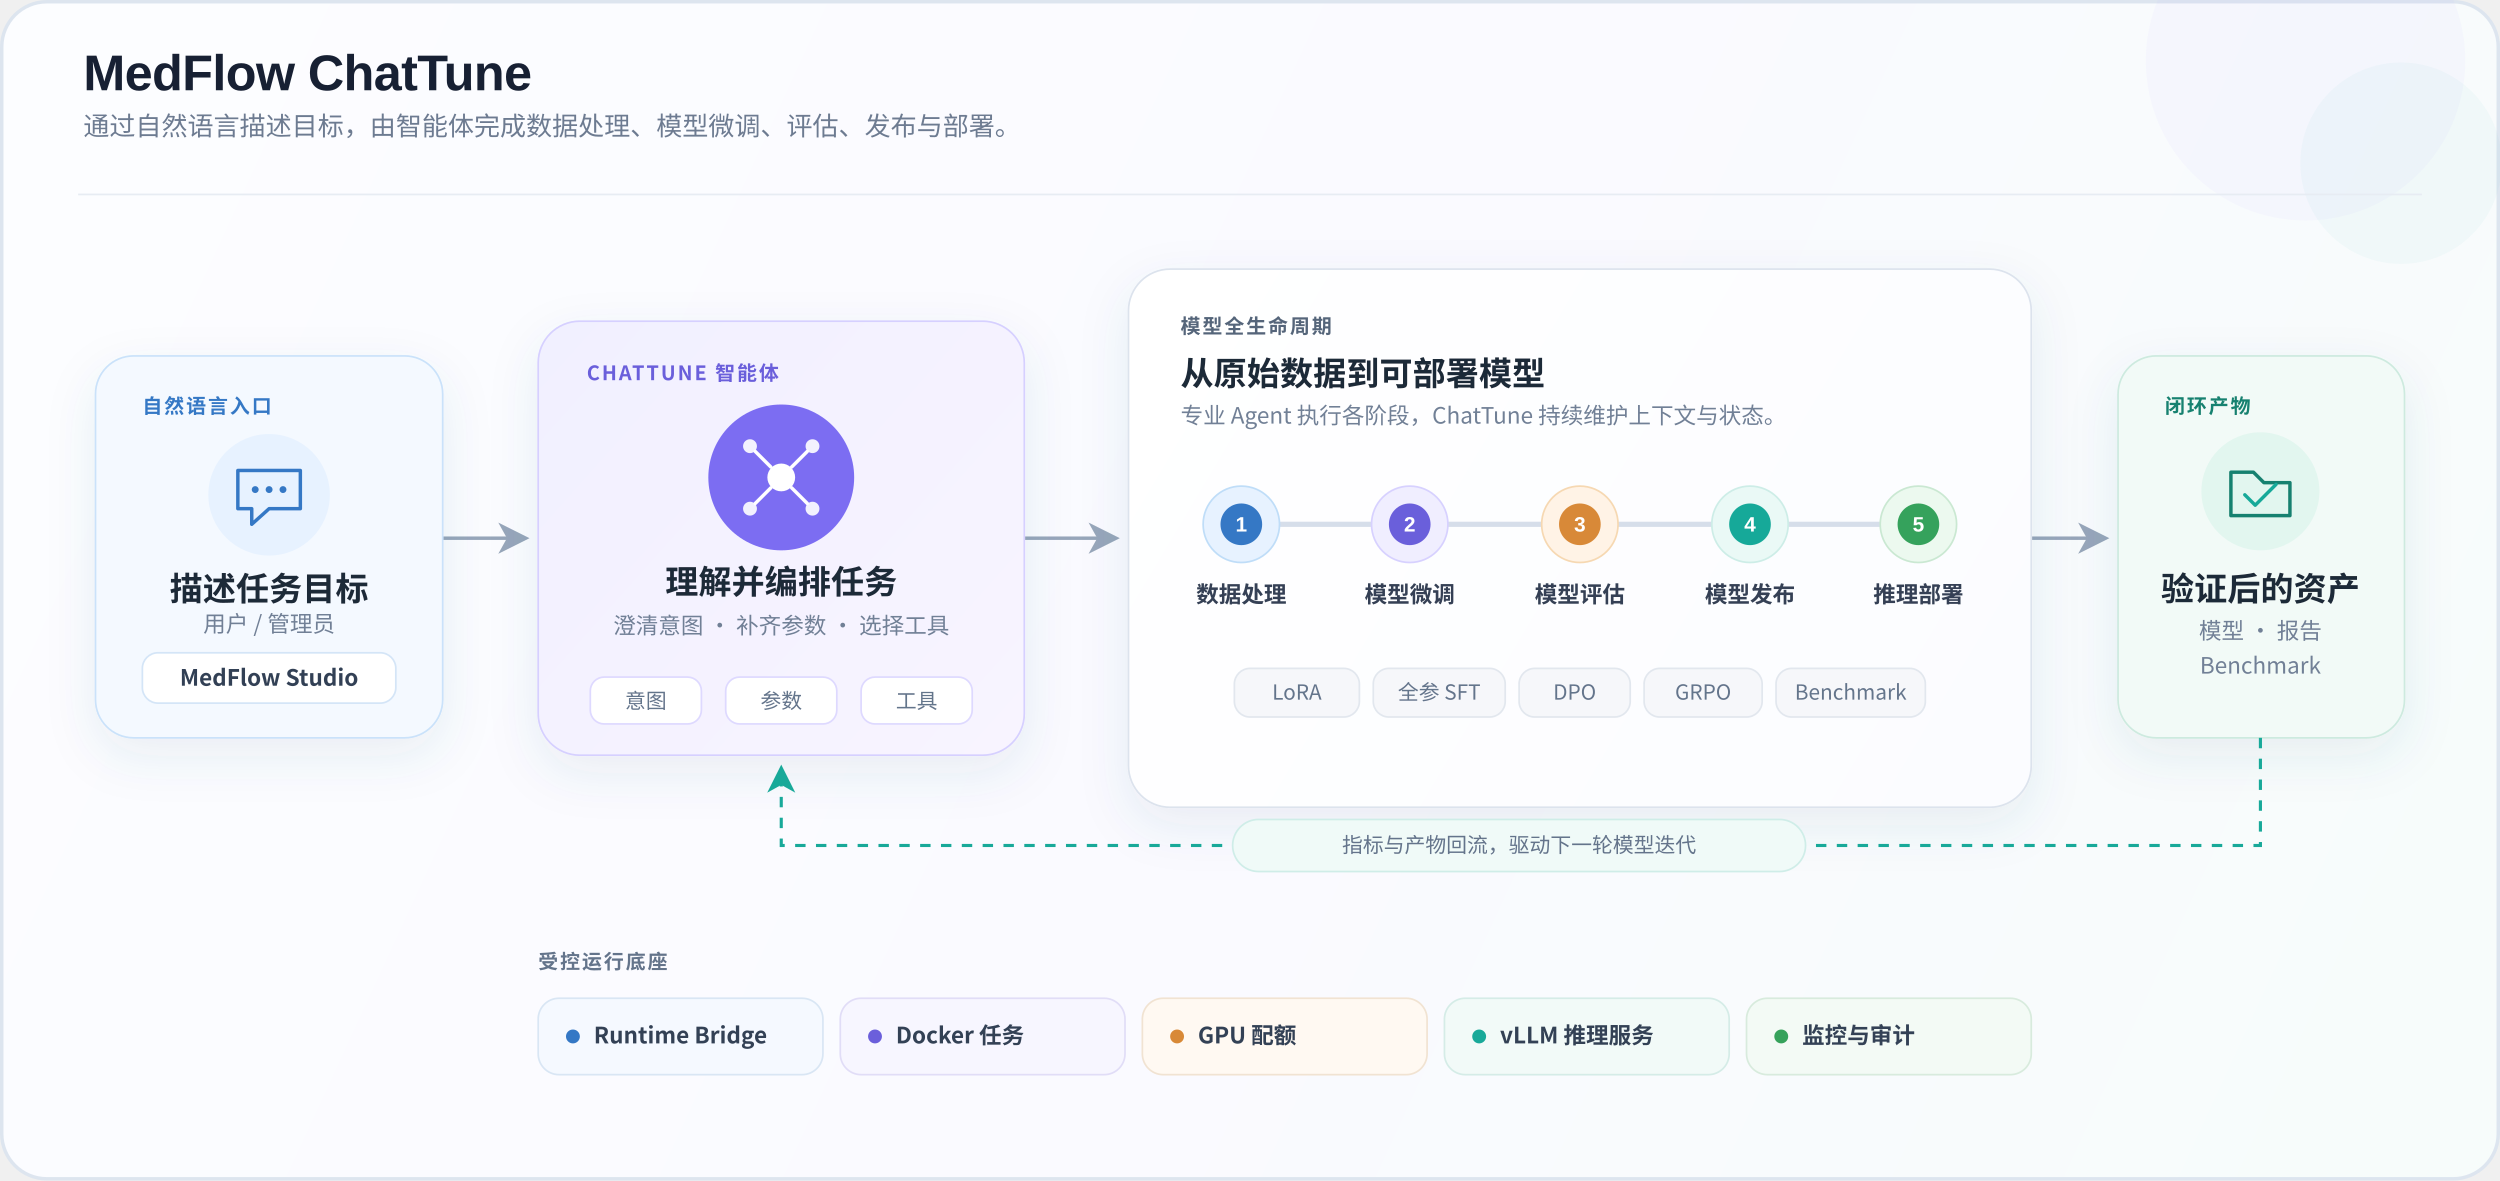
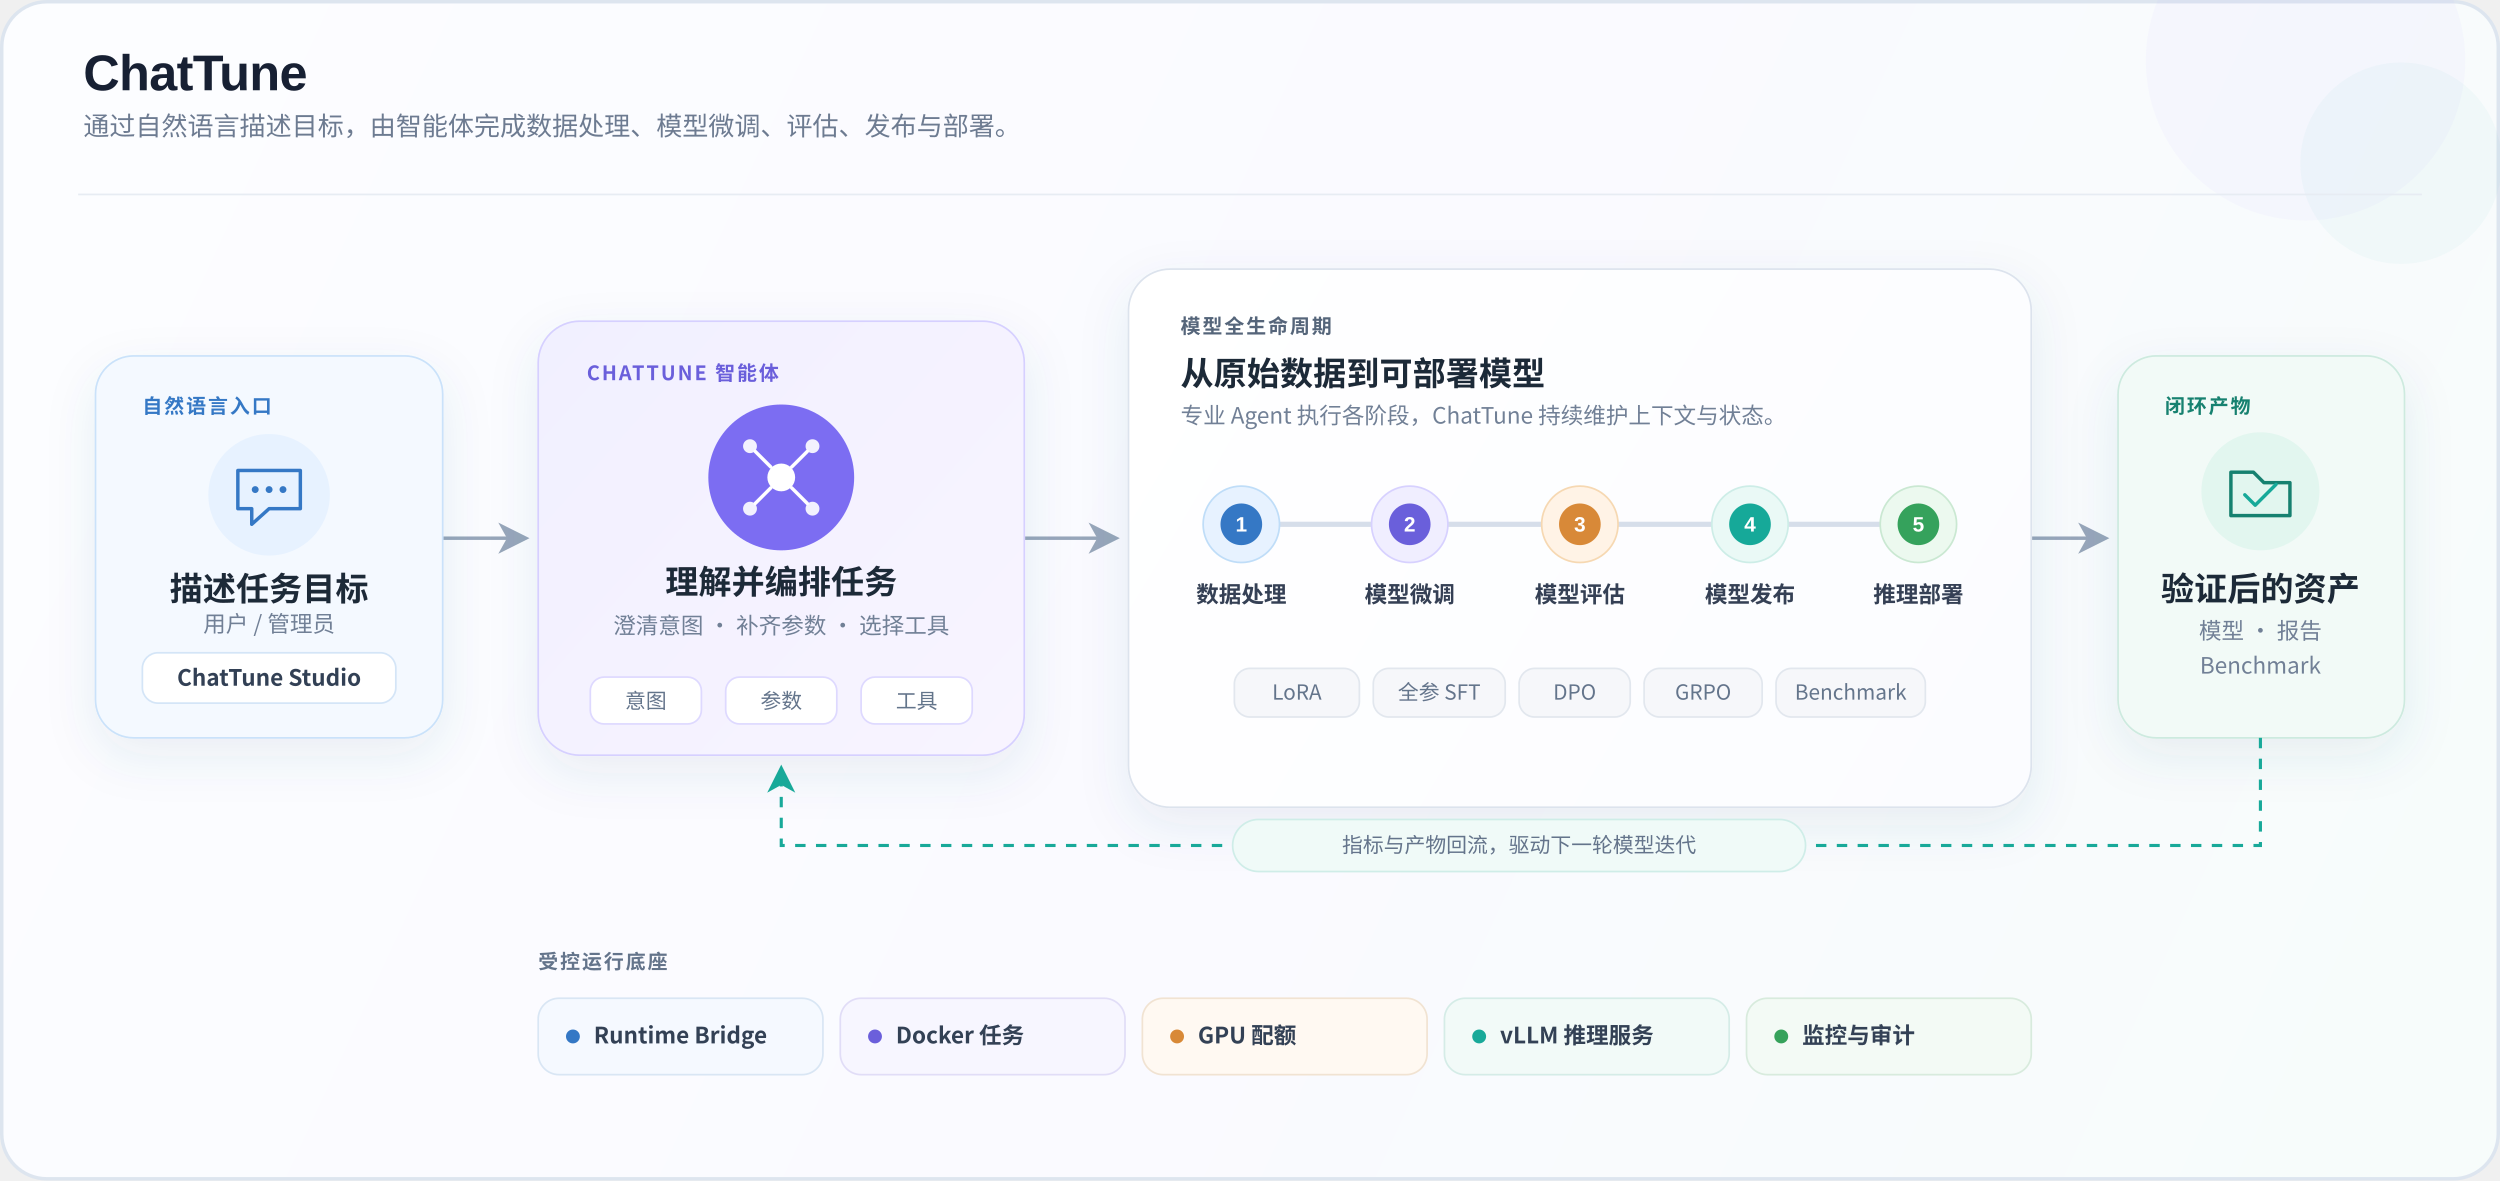
<svg xmlns="http://www.w3.org/2000/svg" width="2880" height="1360" viewBox="0 0 1440 680" fill="none" shape-rendering="geometricPrecision">
  <defs>
    <linearGradient id="canvas" x1="36" y1="26" x2="1398" y2="654" gradientUnits="userSpaceOnUse">
      <stop stop-color="#FCFDFF" />
      <stop offset="0.52" stop-color="#FAFAFF" />
      <stop offset="1" stop-color="#F7FCFB" />
    </linearGradient>
    <linearGradient id="orchestrator" x1="310" y1="185" x2="590" y2="435" gradientUnits="userSpaceOnUse">
      <stop stop-color="#F1F0FF" />
      <stop offset="1" stop-color="#F8F4FF" />
    </linearGradient>
    <linearGradient id="lifecycle" x1="650" y1="155" x2="1170" y2="465" gradientUnits="userSpaceOnUse">
      <stop stop-color="#FFFFFF" />
      <stop offset="1" stop-color="#FBFCFF" />
    </linearGradient>
    <filter id="shadow" x="-20%" y="-20%" width="140%" height="160%">
      <feDropShadow dx="0" dy="10" stdDeviation="14" flood-color="#496487" flood-opacity="0.09" />
    </filter>
    <marker id="arrow" markerWidth="9" markerHeight="9" refX="7" refY="4.5" orient="auto" markerUnits="strokeWidth">
      <path d="M0 0L9 4.5L0 9L2.5 4.5L0 0Z" fill="#97A6BA" />
    </marker>
    <marker id="feedbackArrow" markerWidth="9" markerHeight="9" refX="7" refY="4.5" orient="auto" markerUnits="strokeWidth">
      <path d="M0 0L9 4.5L0 9L2.5 4.5L0 0Z" fill="#18A999" />
    </marker>
    <style>
      text { font-family: "PingFang SC", "Hiragino Sans GB", "Microsoft YaHei", "Noto Sans CJK SC", sans-serif; font-kerning: normal; text-rendering: optimizeLegibility; }
      .title { font-family: -apple-system, BlinkMacSystemFont, "Segoe UI", Arial, sans-serif; font-size: 29px; font-weight: 650; fill: #172033; letter-spacing: -0.35px; }
      .subtitle { font-size: 15px; font-weight: 400; fill: #6D7B91; }
      .section { font-size: 11.5px; font-weight: 650; letter-spacing: 1.1px; }
      .heading { font-size: 19px; font-weight: 650; fill: #1F2937; letter-spacing: 0.1px; }
      .body { font-size: 13px; font-weight: 400; fill: #718096; }
      .label { font-size: 13px; font-weight: 550; fill: #334155; }
      .small { font-size: 12px; font-weight: 450; fill: #64748B; }
      .stage { font-size: 13px; font-weight: 550; fill: #344054; }
      .number { font-family: -apple-system, BlinkMacSystemFont, "Segoe UI", Arial, sans-serif; font-size: 12px; font-weight: 650; fill: white; text-anchor: middle; dominant-baseline: central; }
      .icon { stroke-linecap: round; stroke-linejoin: round; fill: none; stroke-width: 2; }
    </style>
  </defs>
  <rect x="1" y="1" width="1438" height="678" rx="26" fill="url(#canvas)" stroke="#DDE5EF" stroke-width="2" />
  <circle cx="1328" cy="35" r="92" fill="#7C6DF2" fill-opacity="0.035" />
  <circle cx="1383" cy="94" r="58" fill="#13A89E" fill-opacity="0.035" />
-   <text x="48" y="52" class="title">MedFlow ChatTune</text>
+   <text x="48" y="52" class="title">ChatTune</text>
  <text x="48" y="78" class="subtitle">通过自然语言描述目标，由智能体完成数据处理、模型微调、评估、发布与部署。</text>
  <path d="M45 112H1395" stroke="#E7ECF3" />
  <path d="M255 310H301" stroke="#97A6BA" stroke-width="2" marker-end="url(#arrow)" />
  <path d="M590 310H641" stroke="#97A6BA" stroke-width="2" marker-end="url(#arrow)" />
  <path d="M1170 310H1211" stroke="#97A6BA" stroke-width="2" marker-end="url(#arrow)" />
  <g filter="url(#shadow)">
    <rect x="55" y="205" width="200" height="220" rx="22" fill="#F4F9FF" stroke="#CAE2FA" />
    <text x="82" y="238" class="section" fill="#3478C5">自然语言入口</text>
    <circle cx="155" cy="285" r="35" fill="#E7F2FF" />
    <path d="M137 271H173V293H155L145 302V293H137V271Z" class="icon" stroke="#3478C5" />
    <circle cx="147" cy="282" r="2" fill="#3478C5" />
    <circle cx="155" cy="282" r="2" fill="#3478C5" />
    <circle cx="163" cy="282" r="2" fill="#3478C5" />
    <text x="155" y="346" text-anchor="middle" class="heading">描述任务目标</text>
    <text x="155" y="364" text-anchor="middle" class="body">用户 / 管理员</text>
    <rect x="82" y="376" width="146" height="29" rx="9" fill="#FFFFFF" stroke="#D4E5F7" />
-     <text x="155" y="395" text-anchor="middle" class="label">MedFlow Studio</text>
+     <text x="155" y="395" text-anchor="middle" class="label">ChatTune Studio</text>
  </g>
  <g filter="url(#shadow)">
    <rect x="310" y="185" width="280" height="250" rx="24" fill="url(#orchestrator)" stroke="#D6D0FF" />
    <text x="338" y="219" class="section" fill="#6B5FDB">CHATTUNE 智能体</text>
    <circle cx="450" cy="275" r="42" fill="#7C6DF2" />
    <circle cx="450" cy="275" r="8" fill="white" />
    <circle cx="432" cy="257" r="4" fill="white" fill-opacity="0.9" />
    <circle cx="468" cy="257" r="4" fill="white" fill-opacity="0.9" />
    <circle cx="432" cy="293" r="4" fill="white" fill-opacity="0.9" />
    <circle cx="468" cy="293" r="4" fill="white" fill-opacity="0.9" />
    <path d="M444 269L435 260M456 269L465 260M444 281L435 290M456 281L465 290" class="icon" stroke="white" />
    <text x="450" y="342" text-anchor="middle" class="heading">理解并编排任务</text>
    <text x="450" y="365" text-anchor="middle" class="body">澄清意图 · 补齐参数 · 选择工具</text>
    <g>
      <rect x="340" y="390" width="64" height="27" rx="8" fill="white" stroke="#DED9FF" />
      <rect x="418" y="390" width="64" height="27" rx="8" fill="white" stroke="#DED9FF" />
      <rect x="496" y="390" width="64" height="27" rx="8" fill="white" stroke="#DED9FF" />
      <text x="372" y="408" text-anchor="middle" class="small">意图</text>
      <text x="450" y="408" text-anchor="middle" class="small">参数</text>
      <text x="528" y="408" text-anchor="middle" class="small">工具</text>
    </g>
  </g>
  <g filter="url(#shadow)">
    <rect x="650" y="155" width="520" height="310" rx="24" fill="url(#lifecycle)" stroke="#DCE3ED" />
    <text x="680" y="192" class="section" fill="#55657A">模型全生命周期</text>
    <text x="680" y="222" class="heading">从原始数据到可部署模型</text>
    <text x="680" y="244" class="body">专业 Agent 执行各阶段，ChatTune 持续维护上下文与状态。</text>
    <path d="M715 302H1105" stroke="#D6DEEA" stroke-width="3" />
    <g>
      <circle cx="715" cy="302" r="22" fill="#E7F2FF" stroke="#BFDDF8" />
      <circle cx="812" cy="302" r="22" fill="#F0EEFF" stroke="#D7D1FF" />
      <circle cx="910" cy="302" r="22" fill="#FFF3E6" stroke="#F6D8B2" />
      <circle cx="1008" cy="302" r="22" fill="#EAF9F6" stroke="#CDEDE7" />
      <circle cx="1105" cy="302" r="22" fill="#ECF9EF" stroke="#CAE8D2" />
      <circle cx="715" cy="302" r="12" fill="#3478C5" />
      <circle cx="812" cy="302" r="12" fill="#6B5FDB" />
      <circle cx="910" cy="302" r="12" fill="#D88937" />
      <circle cx="1008" cy="302" r="12" fill="#18A999" />
      <circle cx="1105" cy="302" r="12" fill="#36A25B" />
      <text x="715" y="302" class="number">1</text>
      <text x="812" y="302" class="number">2</text>
      <text x="910" y="302" class="number">3</text>
      <text x="1008" y="302" class="number">4</text>
      <text x="1105" y="302" class="number">5</text>
    </g>
    <text x="715" y="347" text-anchor="middle" class="stage">数据处理</text>
    <text x="812" y="347" text-anchor="middle" class="stage">模型微调</text>
    <text x="910" y="347" text-anchor="middle" class="stage">模型评估</text>
    <text x="1008" y="347" text-anchor="middle" class="stage">模型发布</text>
    <text x="1105" y="347" text-anchor="middle" class="stage">推理部署</text>
    <g>
      <rect x="711" y="385" width="72" height="28" rx="9" fill="#F6F7FA" stroke="#E2E7EE" />
      <rect x="791" y="385" width="76" height="28" rx="9" fill="#F6F7FA" stroke="#E2E7EE" />
      <rect x="875" y="385" width="64" height="28" rx="9" fill="#F6F7FA" stroke="#E2E7EE" />
      <rect x="947" y="385" width="68" height="28" rx="9" fill="#F6F7FA" stroke="#E2E7EE" />
      <rect x="1023" y="385" width="86" height="28" rx="9" fill="#F6F7FA" stroke="#E2E7EE" />
      <text x="747" y="403" text-anchor="middle" class="small">LoRA</text>
      <text x="829" y="403" text-anchor="middle" class="small">全参 SFT</text>
      <text x="907" y="403" text-anchor="middle" class="small">DPO</text>
      <text x="981" y="403" text-anchor="middle" class="small">GRPO</text>
      <text x="1066" y="403" text-anchor="middle" class="small">Benchmark</text>
    </g>
  </g>
  <g filter="url(#shadow)">
    <rect x="1220" y="205" width="165" height="220" rx="22" fill="#F2FAF7" stroke="#CDEADF" />
    <text x="1247" y="238" class="section" fill="#18816F">闭环产物</text>
    <circle cx="1302" cy="283" r="34" fill="#E2F6EF" />
    <path d="M1285 272H1298L1304 278H1319V297H1285V272Z" class="icon" stroke="#18816F" />
    <path d="M1293 285L1299 291L1311 279" class="icon" stroke="#18A999" />
    <text x="1302" y="346" text-anchor="middle" class="heading">验证后的资产</text>
    <text x="1302" y="368" text-anchor="middle" class="body">模型 · 报告</text>
    <text x="1302" y="388" text-anchor="middle" class="body">Benchmark</text>
  </g>
  <path d="M1302 425V487H450V444" stroke="#18A999" stroke-width="1.8" stroke-dasharray="6 6" fill="none" marker-end="url(#feedbackArrow)" />
  <rect x="710" y="472" width="330" height="30" rx="15" fill="#F0FAF8" stroke="#CFEDE8" />
  <text x="875" y="491" text-anchor="middle" class="small" fill="#168E82">指标与产物回流，驱动下一轮模型迭代</text>
  <g>
    <text x="310" y="558" class="section" fill="#64748B">受控运行底座</text>
    <rect x="310" y="575" width="164" height="44" rx="12" fill="#F5F9FF" stroke="#D9E6F4" />
    <rect x="484" y="575" width="164" height="44" rx="12" fill="#F7F6FF" stroke="#E1DDF7" />
    <rect x="658" y="575" width="164" height="44" rx="12" fill="#FFF9F2" stroke="#F1E3D2" />
    <rect x="832" y="575" width="164" height="44" rx="12" fill="#F2FAF8" stroke="#D5ECE7" />
    <rect x="1006" y="575" width="164" height="44" rx="12" fill="#F3FAF5" stroke="#D8EBDD" />
    <circle cx="330" cy="597" r="4" fill="#3478C5" />
    <circle cx="504" cy="597" r="4" fill="#6B5FDB" />
    <circle cx="678" cy="597" r="4" fill="#D88937" />
    <circle cx="852" cy="597" r="4" fill="#18A999" />
    <circle cx="1026" cy="597" r="4" fill="#36A25B" />
    <text x="342" y="601" class="label">Runtime Bridge</text>
    <text x="516" y="601" class="label">Docker 任务</text>
    <text x="690" y="601" class="label">GPU 配额</text>
    <text x="864" y="601" class="label">vLLM 推理服务</text>
    <text x="1038" y="601" class="label">监控与审计</text>
  </g>
</svg>
